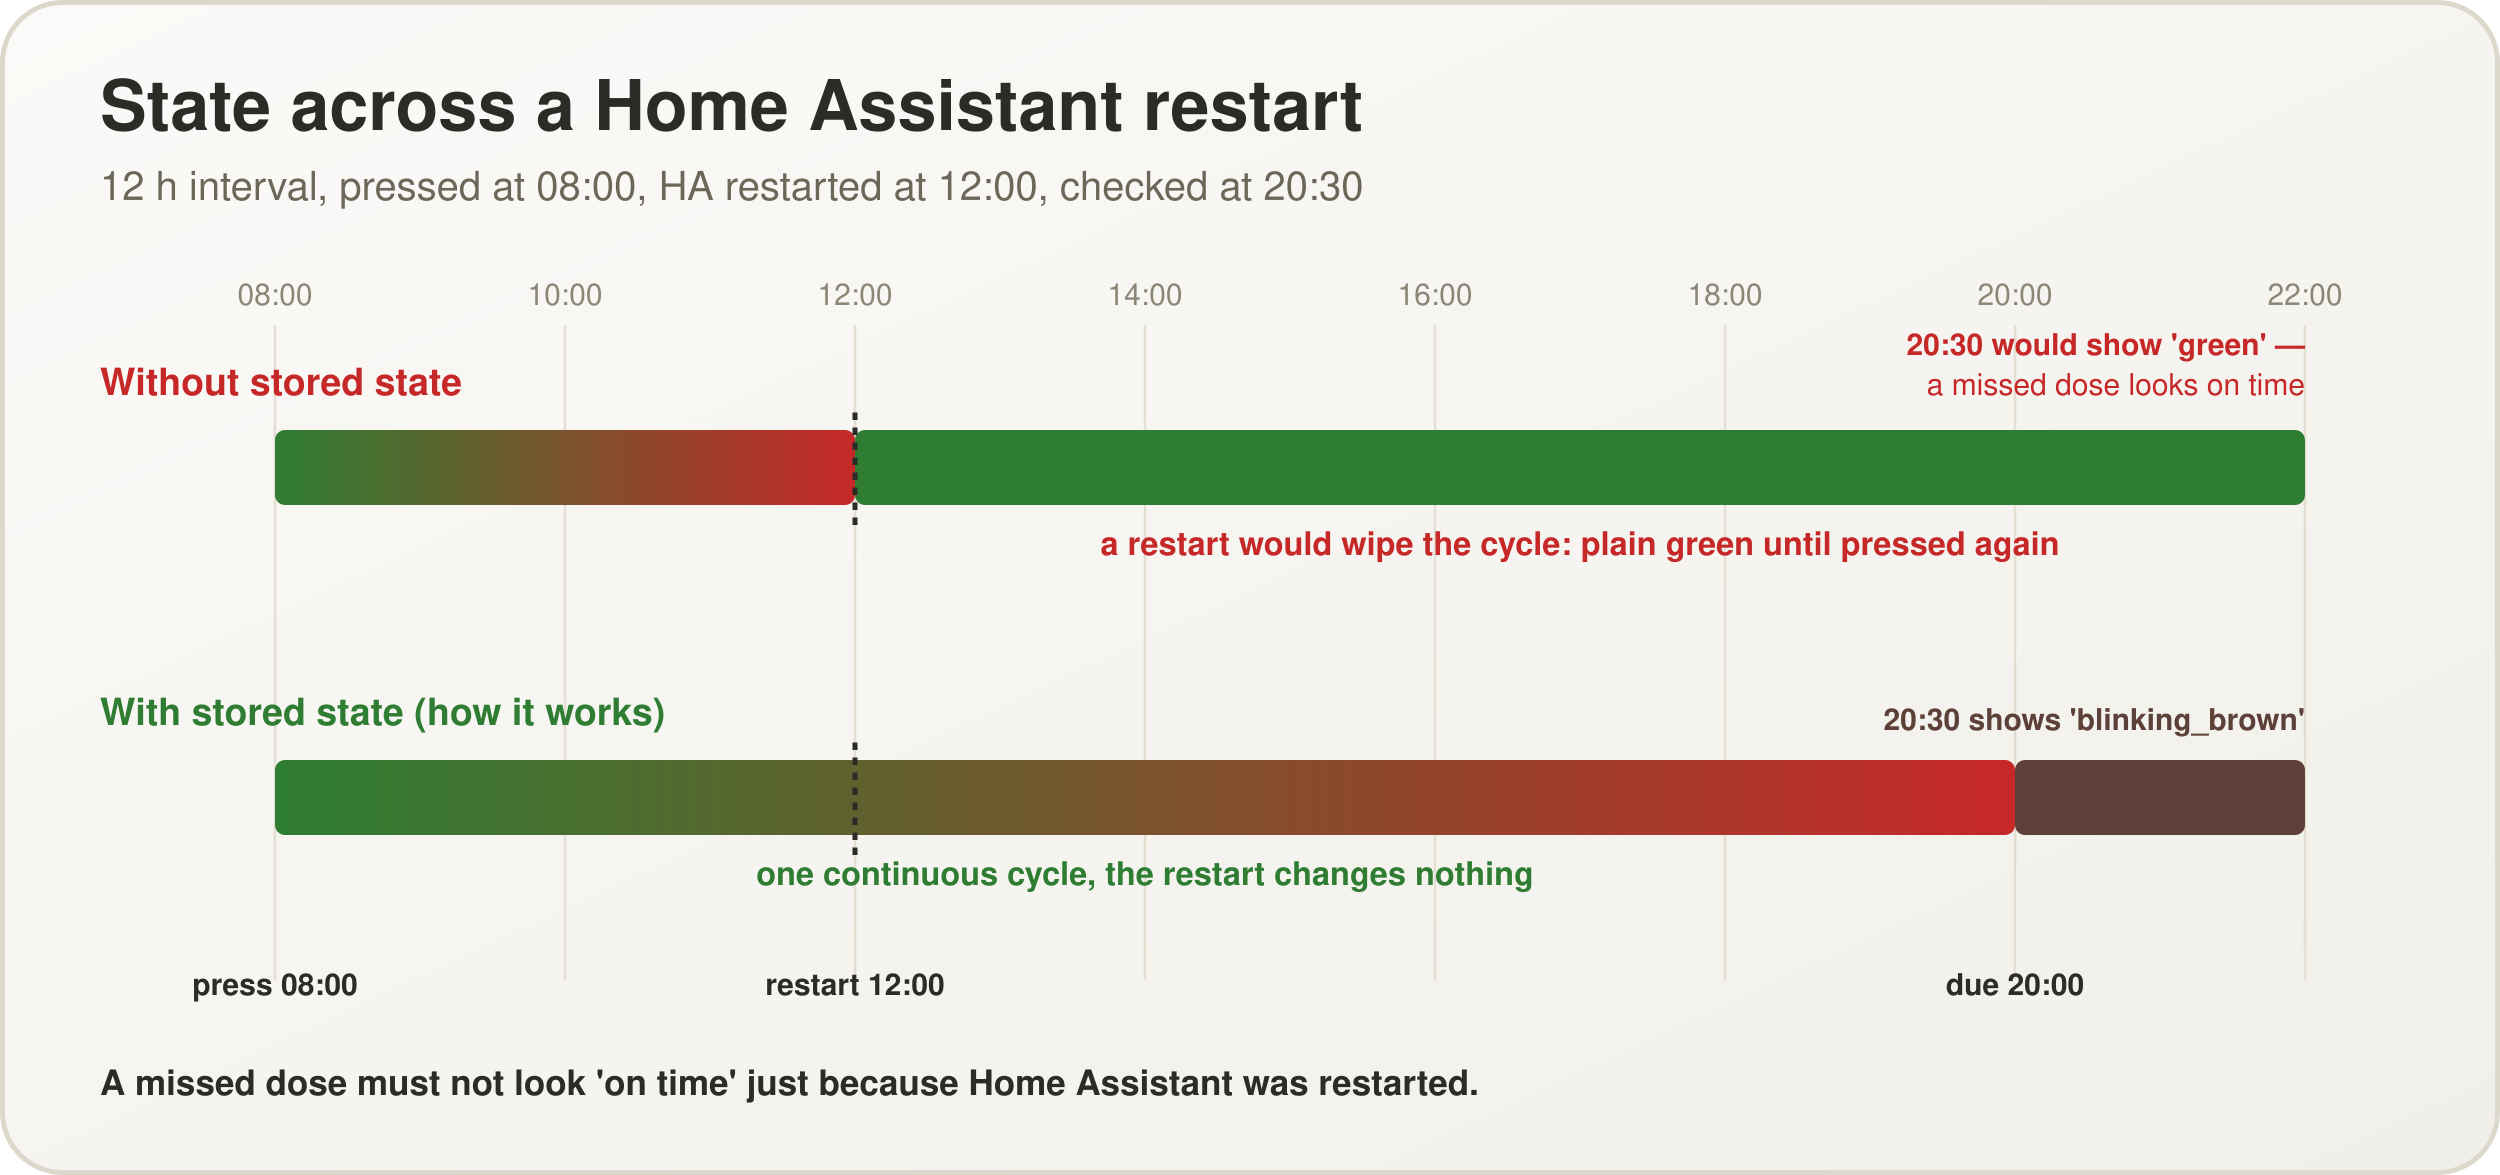
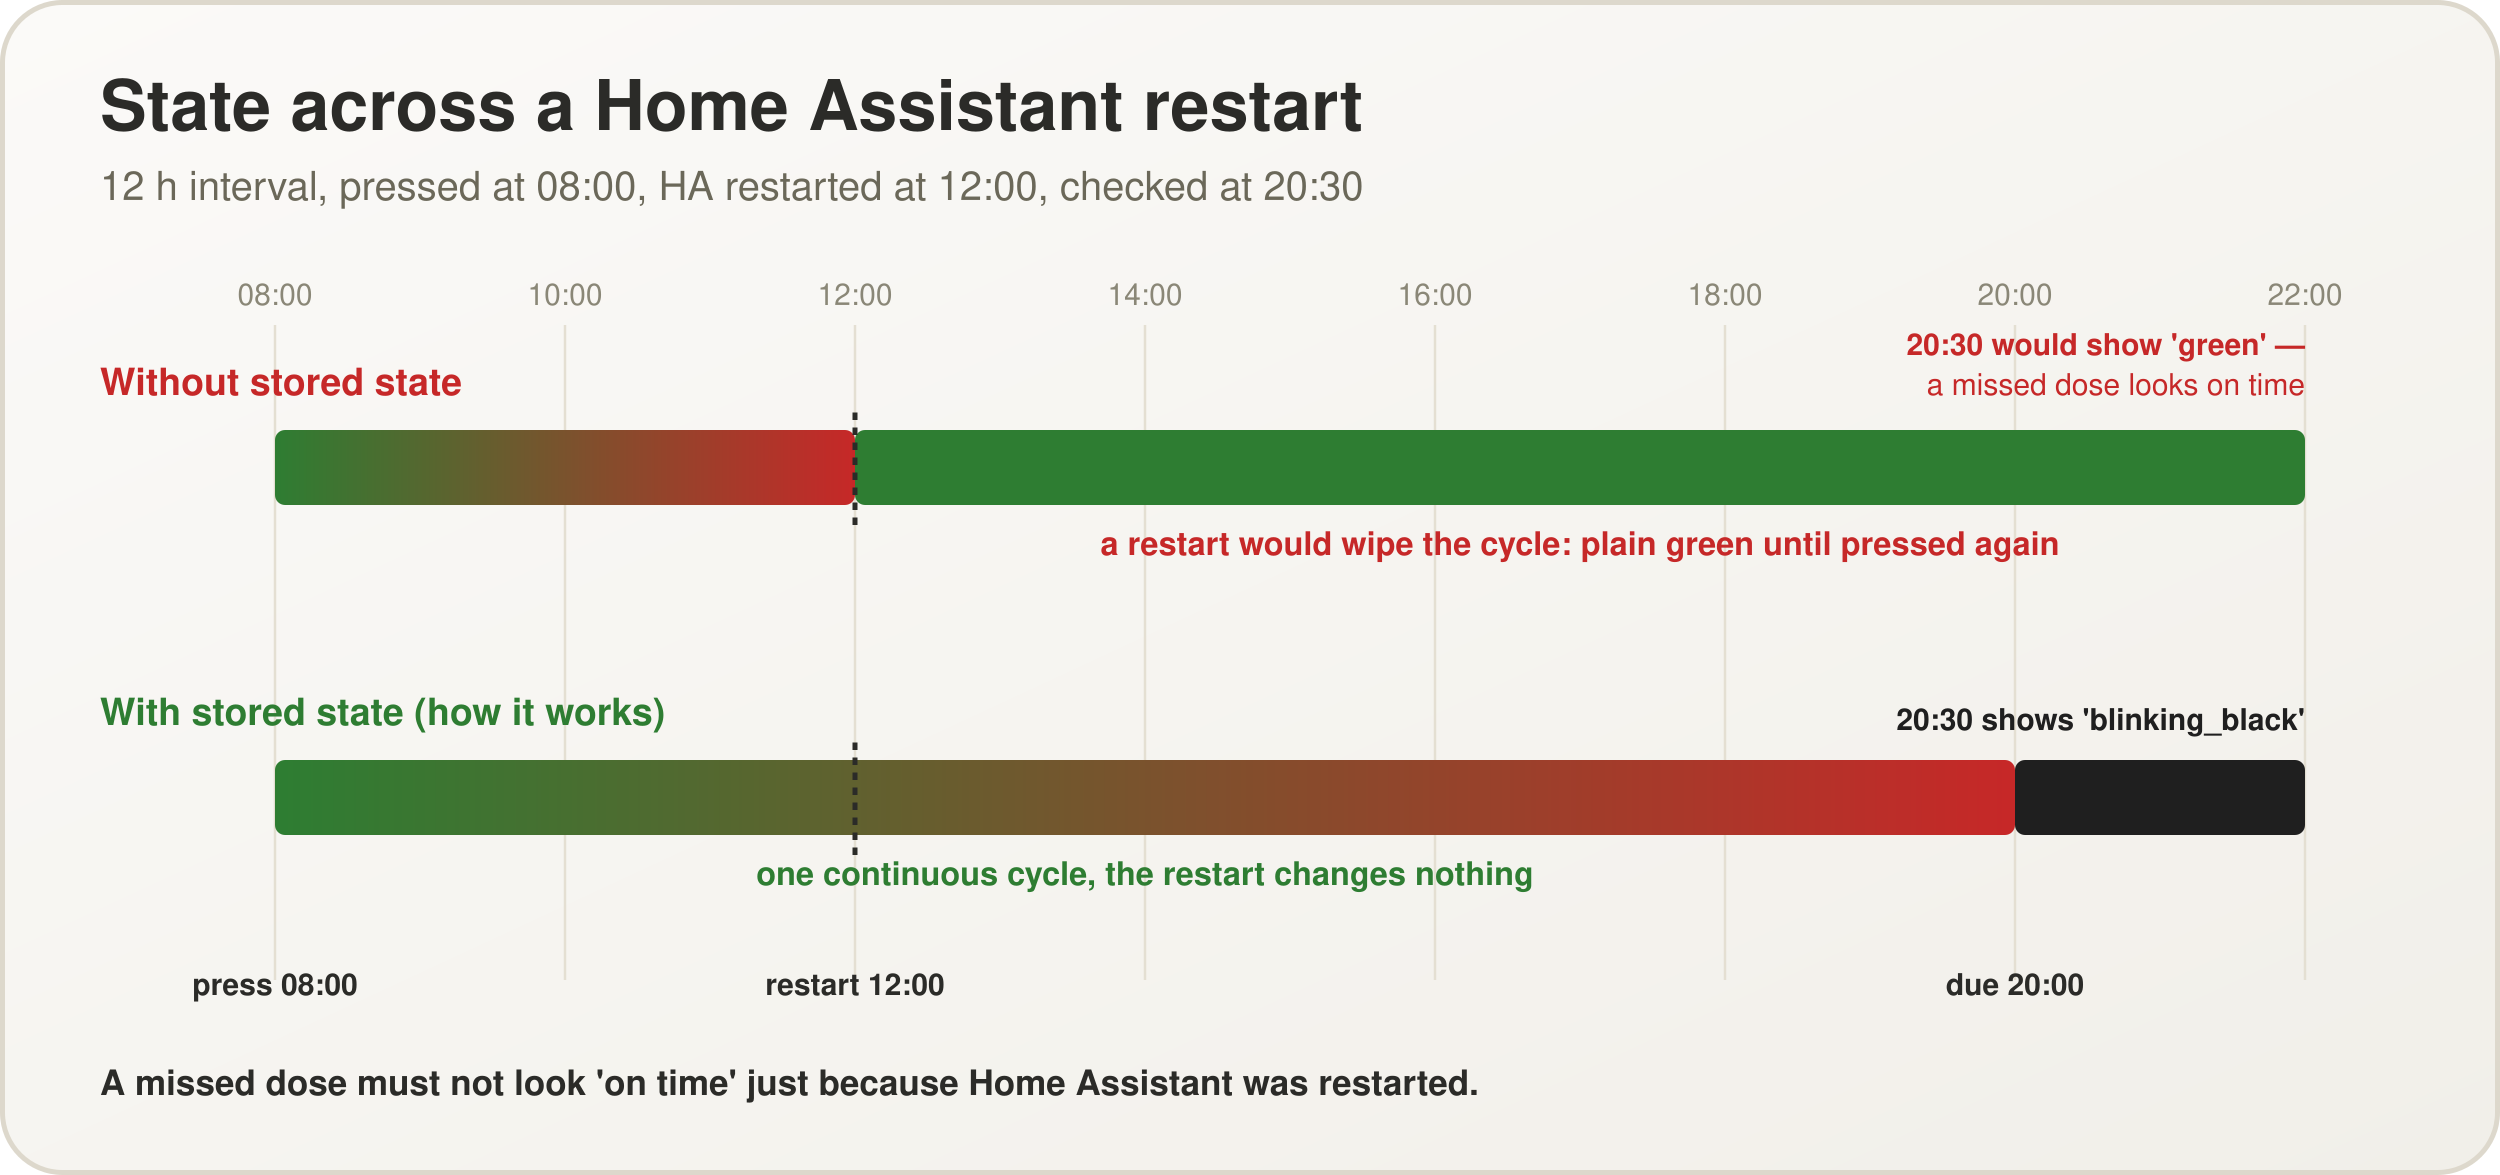
<svg xmlns="http://www.w3.org/2000/svg" viewBox="0 0 1000 470" width="1000" height="470">
  <defs>
    <linearGradient id="bg" x1="0" y1="0" x2="1" y2="1">
      <stop offset="0" stop-color="#fbfaf8" />
      <stop offset="1" stop-color="#f1efe9" />
    </linearGradient>
  </defs>
  <rect x="1" y="1" width="998" height="468" rx="24" fill="url(#bg)" stroke="#ddd8cc" stroke-width="2" />
  <text x="40" y="52" font-family="Segoe UI, Helvetica, Arial, sans-serif" font-size="28" font-weight="700" fill="#2b2b28" text-anchor="start">State across a Home Assistant restart</text>
  <text x="40" y="80" font-family="Segoe UI, Helvetica, Arial, sans-serif" font-size="16" font-weight="400" fill="#6b6859" text-anchor="start">12 h interval, pressed at 08:00, HA restarted at 12:00, checked at 20:30</text>
  <defs>
    <linearGradient id="rpen" x1="0" y1="0" x2="1" y2="0">
      <stop offset="0" stop-color="#2e7d32" />
      <stop offset="1" stop-color="#c62828" />
    </linearGradient>
  </defs>
  <line x1="110" y1="130" x2="110" y2="392" stroke="#e4dfd2" stroke-width="1" />
  <text x="110" y="122" font-family="Segoe UI, Helvetica, Arial, sans-serif" font-size="12" font-weight="400" fill="#8a8777" text-anchor="middle">08:00</text>
  <line x1="226" y1="130" x2="226" y2="392" stroke="#e4dfd2" stroke-width="1" />
  <text x="226" y="122" font-family="Segoe UI, Helvetica, Arial, sans-serif" font-size="12" font-weight="400" fill="#8a8777" text-anchor="middle">10:00</text>
  <line x1="342" y1="130" x2="342" y2="392" stroke="#e4dfd2" stroke-width="1" />
  <text x="342" y="122" font-family="Segoe UI, Helvetica, Arial, sans-serif" font-size="12" font-weight="400" fill="#8a8777" text-anchor="middle">12:00</text>
  <line x1="458" y1="130" x2="458" y2="392" stroke="#e4dfd2" stroke-width="1" />
  <text x="458" y="122" font-family="Segoe UI, Helvetica, Arial, sans-serif" font-size="12" font-weight="400" fill="#8a8777" text-anchor="middle">14:00</text>
  <line x1="574" y1="130" x2="574" y2="392" stroke="#e4dfd2" stroke-width="1" />
  <text x="574" y="122" font-family="Segoe UI, Helvetica, Arial, sans-serif" font-size="12" font-weight="400" fill="#8a8777" text-anchor="middle">16:00</text>
  <line x1="690" y1="130" x2="690" y2="392" stroke="#e4dfd2" stroke-width="1" />
  <text x="690" y="122" font-family="Segoe UI, Helvetica, Arial, sans-serif" font-size="12" font-weight="400" fill="#8a8777" text-anchor="middle">18:00</text>
  <line x1="806" y1="130" x2="806" y2="392" stroke="#e4dfd2" stroke-width="1" />
  <text x="806" y="122" font-family="Segoe UI, Helvetica, Arial, sans-serif" font-size="12" font-weight="400" fill="#8a8777" text-anchor="middle">20:00</text>
  <line x1="922" y1="130" x2="922" y2="392" stroke="#e4dfd2" stroke-width="1" />
  <text x="922" y="122" font-family="Segoe UI, Helvetica, Arial, sans-serif" font-size="12" font-weight="400" fill="#8a8777" text-anchor="middle">22:00</text>
  <text x="40" y="158" font-family="Segoe UI, Helvetica, Arial, sans-serif" font-size="15" font-weight="700" fill="#c62828" text-anchor="start">Without stored state</text>
  <rect x="110" y="172" width="232" height="30" rx="4" fill="url(#rpen)" />
  <rect x="342" y="172" width="580" height="30" rx="4" fill="#2e7d32" />
  <text x="632" y="222" font-family="Segoe UI, Helvetica, Arial, sans-serif" font-size="13" font-weight="600" fill="#c62828" text-anchor="middle">a restart would wipe the cycle: plain green until pressed again</text>
  <text x="922" y="142" font-family="Segoe UI, Helvetica, Arial, sans-serif" font-size="12" font-weight="700" fill="#c62828" text-anchor="end">20:30 would show 'green' —</text>
  <text x="922" y="158" font-family="Segoe UI, Helvetica, Arial, sans-serif" font-size="12" font-weight="400" fill="#c62828" text-anchor="end">a missed dose looks on time</text>
  <text x="40" y="290" font-family="Segoe UI, Helvetica, Arial, sans-serif" font-size="15" font-weight="700" fill="#2e7d32" text-anchor="start">With stored state (how it works)</text>
  <rect x="110" y="304" width="696" height="30" rx="4" fill="url(#rpen)" />
-   <rect x="806" y="304" width="116" height="30" rx="4" fill="#5d4037" />
+   <rect x="806" y="304" width="116" height="30" rx="4" fill="#1f1f1f" />
  <text x="458" y="354" font-family="Segoe UI, Helvetica, Arial, sans-serif" font-size="13" font-weight="600" fill="#2e7d32" text-anchor="middle">one continuous cycle, the restart changes nothing</text>
-   <text x="922" y="292" font-family="Segoe UI, Helvetica, Arial, sans-serif" font-size="12" font-weight="700" fill="#5d4037" text-anchor="end">20:30 shows 'blinking_brown'</text>
+   <text x="922" y="292" font-family="Segoe UI, Helvetica, Arial, sans-serif" font-size="12" font-weight="700" fill="#1f1f1f" text-anchor="end">20:30 shows 'blinking_black'</text>
  <line x1="342" y1="165" x2="342" y2="210" stroke="#2b2b28" stroke-width="2" stroke-dasharray="3 3" />
  <line x1="342" y1="297" x2="342" y2="342" stroke="#2b2b28" stroke-width="2" stroke-dasharray="3 3" />
  <text x="342" y="398" font-family="Segoe UI, Helvetica, Arial, sans-serif" font-size="12" font-weight="700" fill="#2b2b28" text-anchor="middle">restart 12:00</text>
  <text x="110" y="398" font-family="Segoe UI, Helvetica, Arial, sans-serif" font-size="12" font-weight="700" fill="#2b2b28" text-anchor="middle">press 08:00</text>
  <text x="806" y="398" font-family="Segoe UI, Helvetica, Arial, sans-serif" font-size="12" font-weight="700" fill="#2b2b28" text-anchor="middle">due 20:00</text>
  <text x="40" y="438" font-family="Segoe UI, Helvetica, Arial, sans-serif" font-size="14" font-weight="600" fill="#2b2b28" text-anchor="start">A missed dose must not look 'on time' just because Home Assistant was restarted.</text>
</svg>
